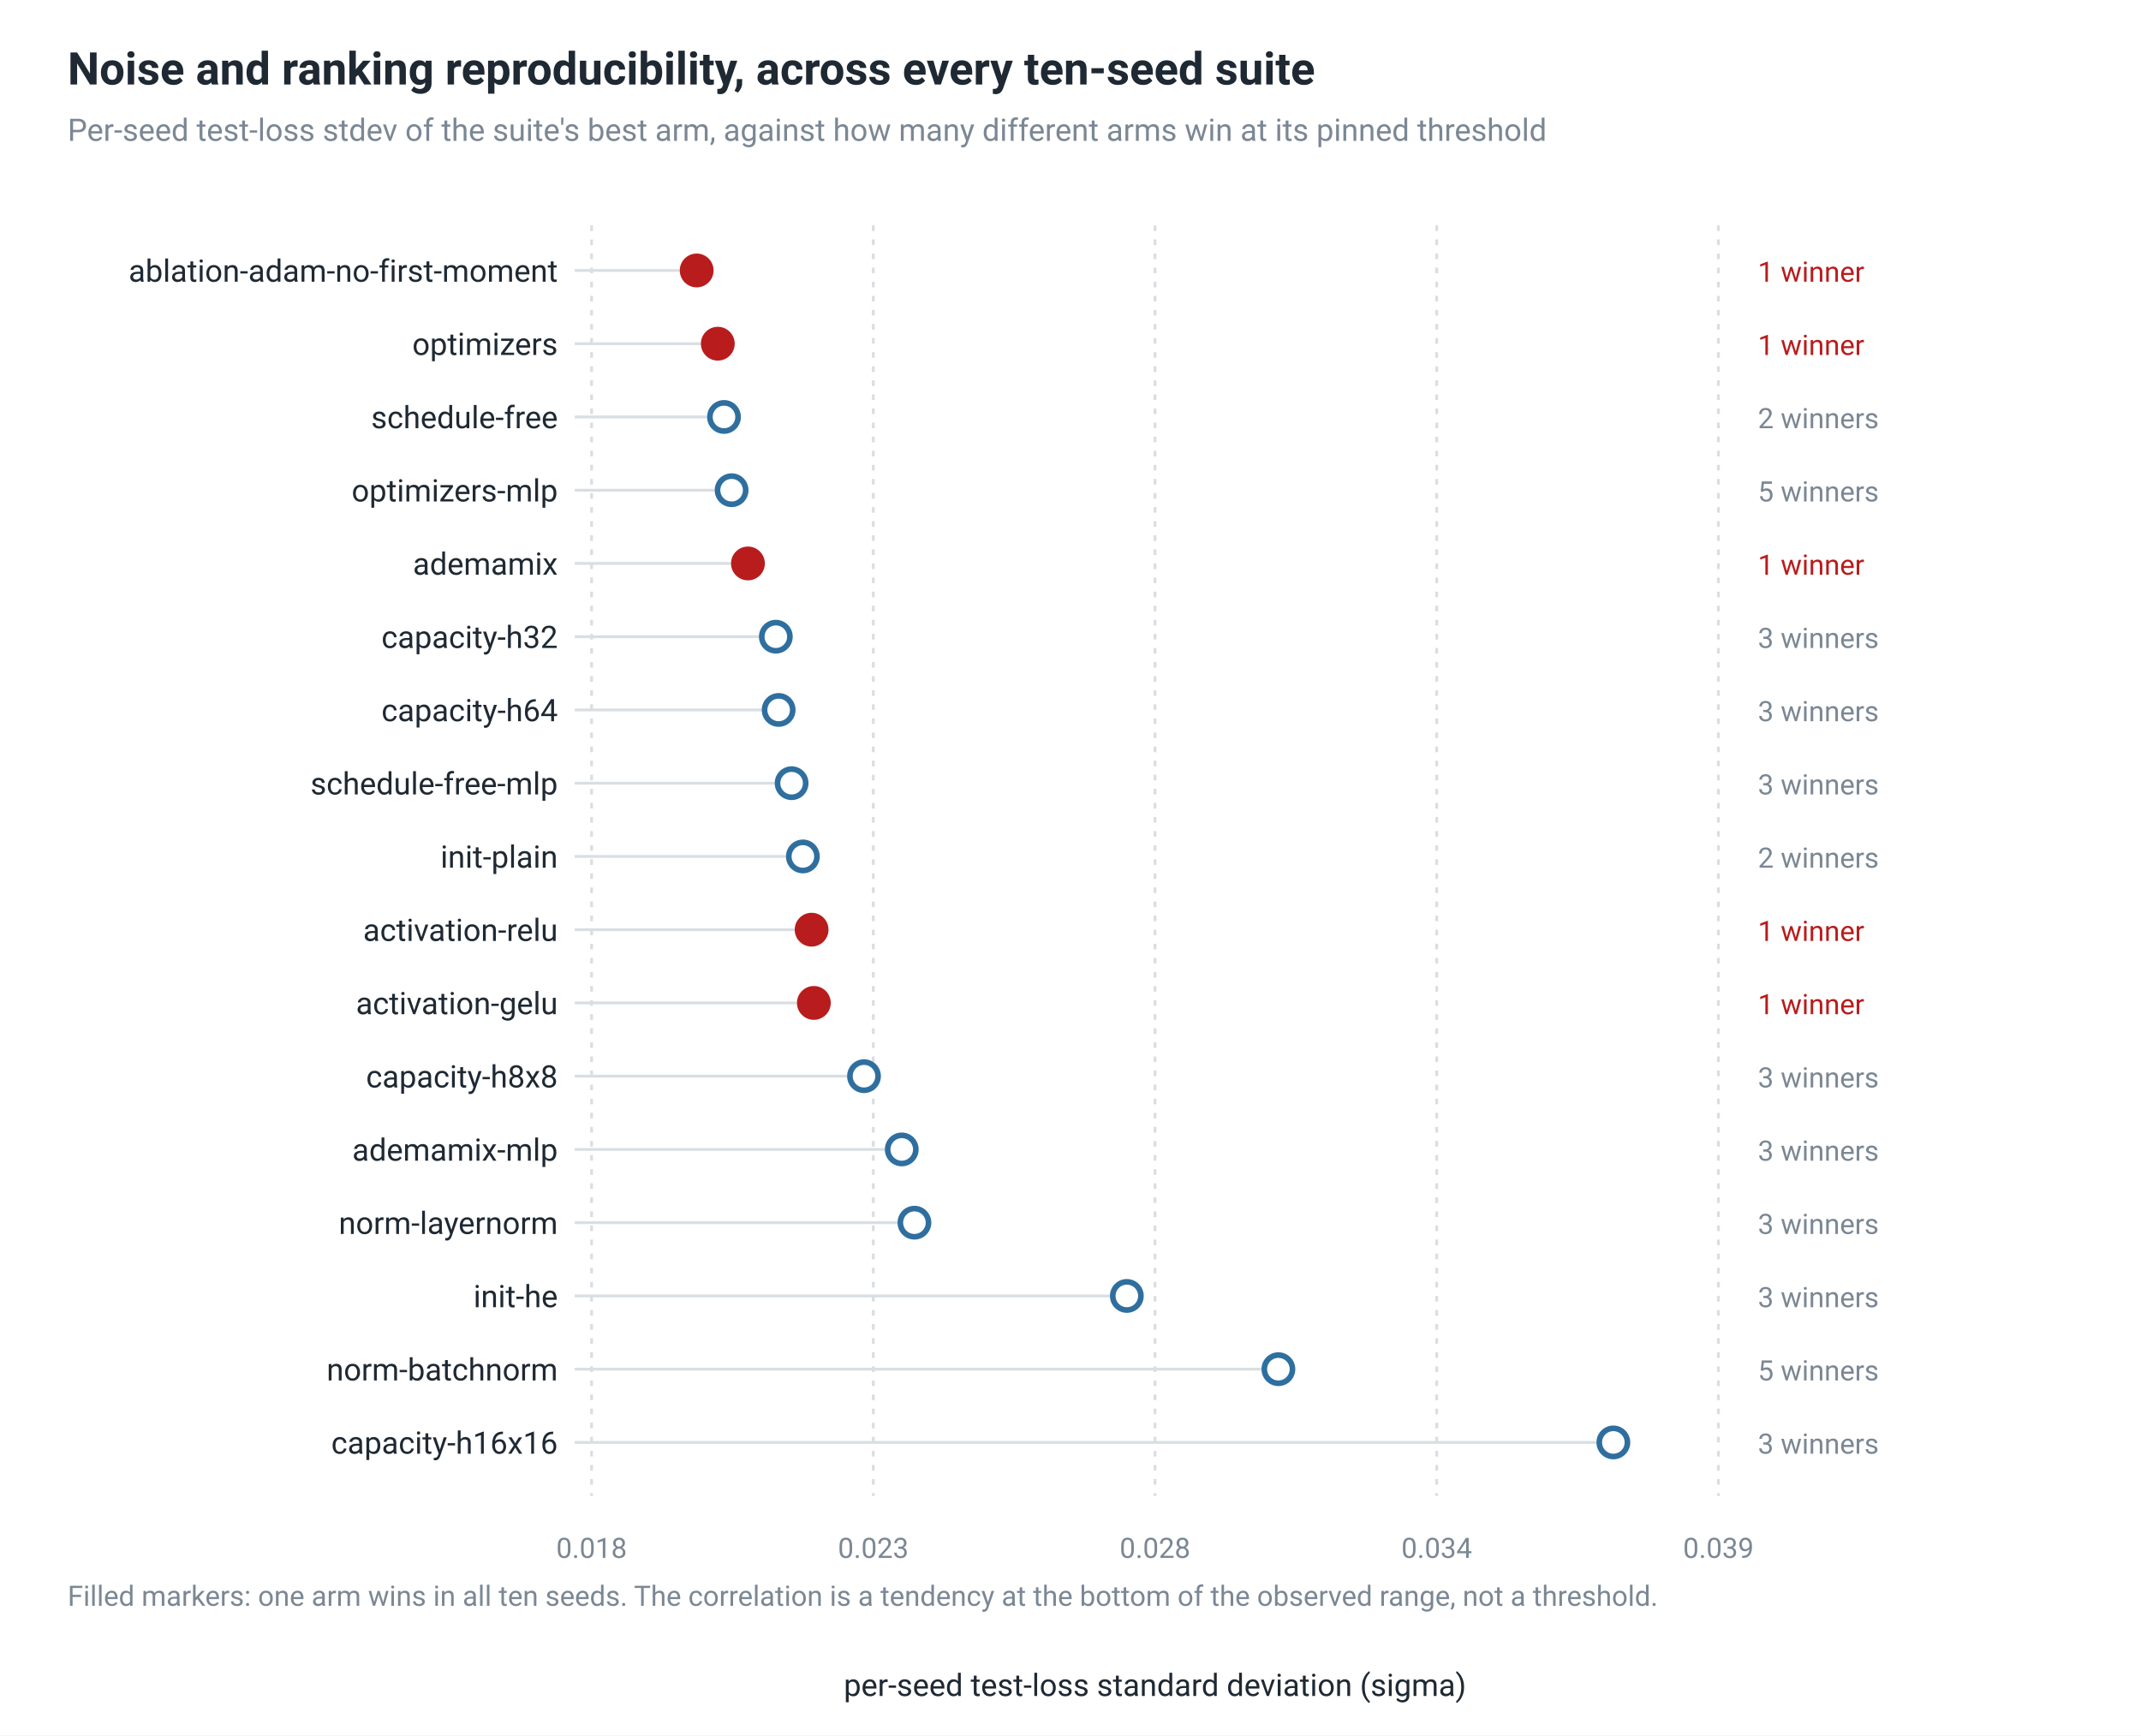
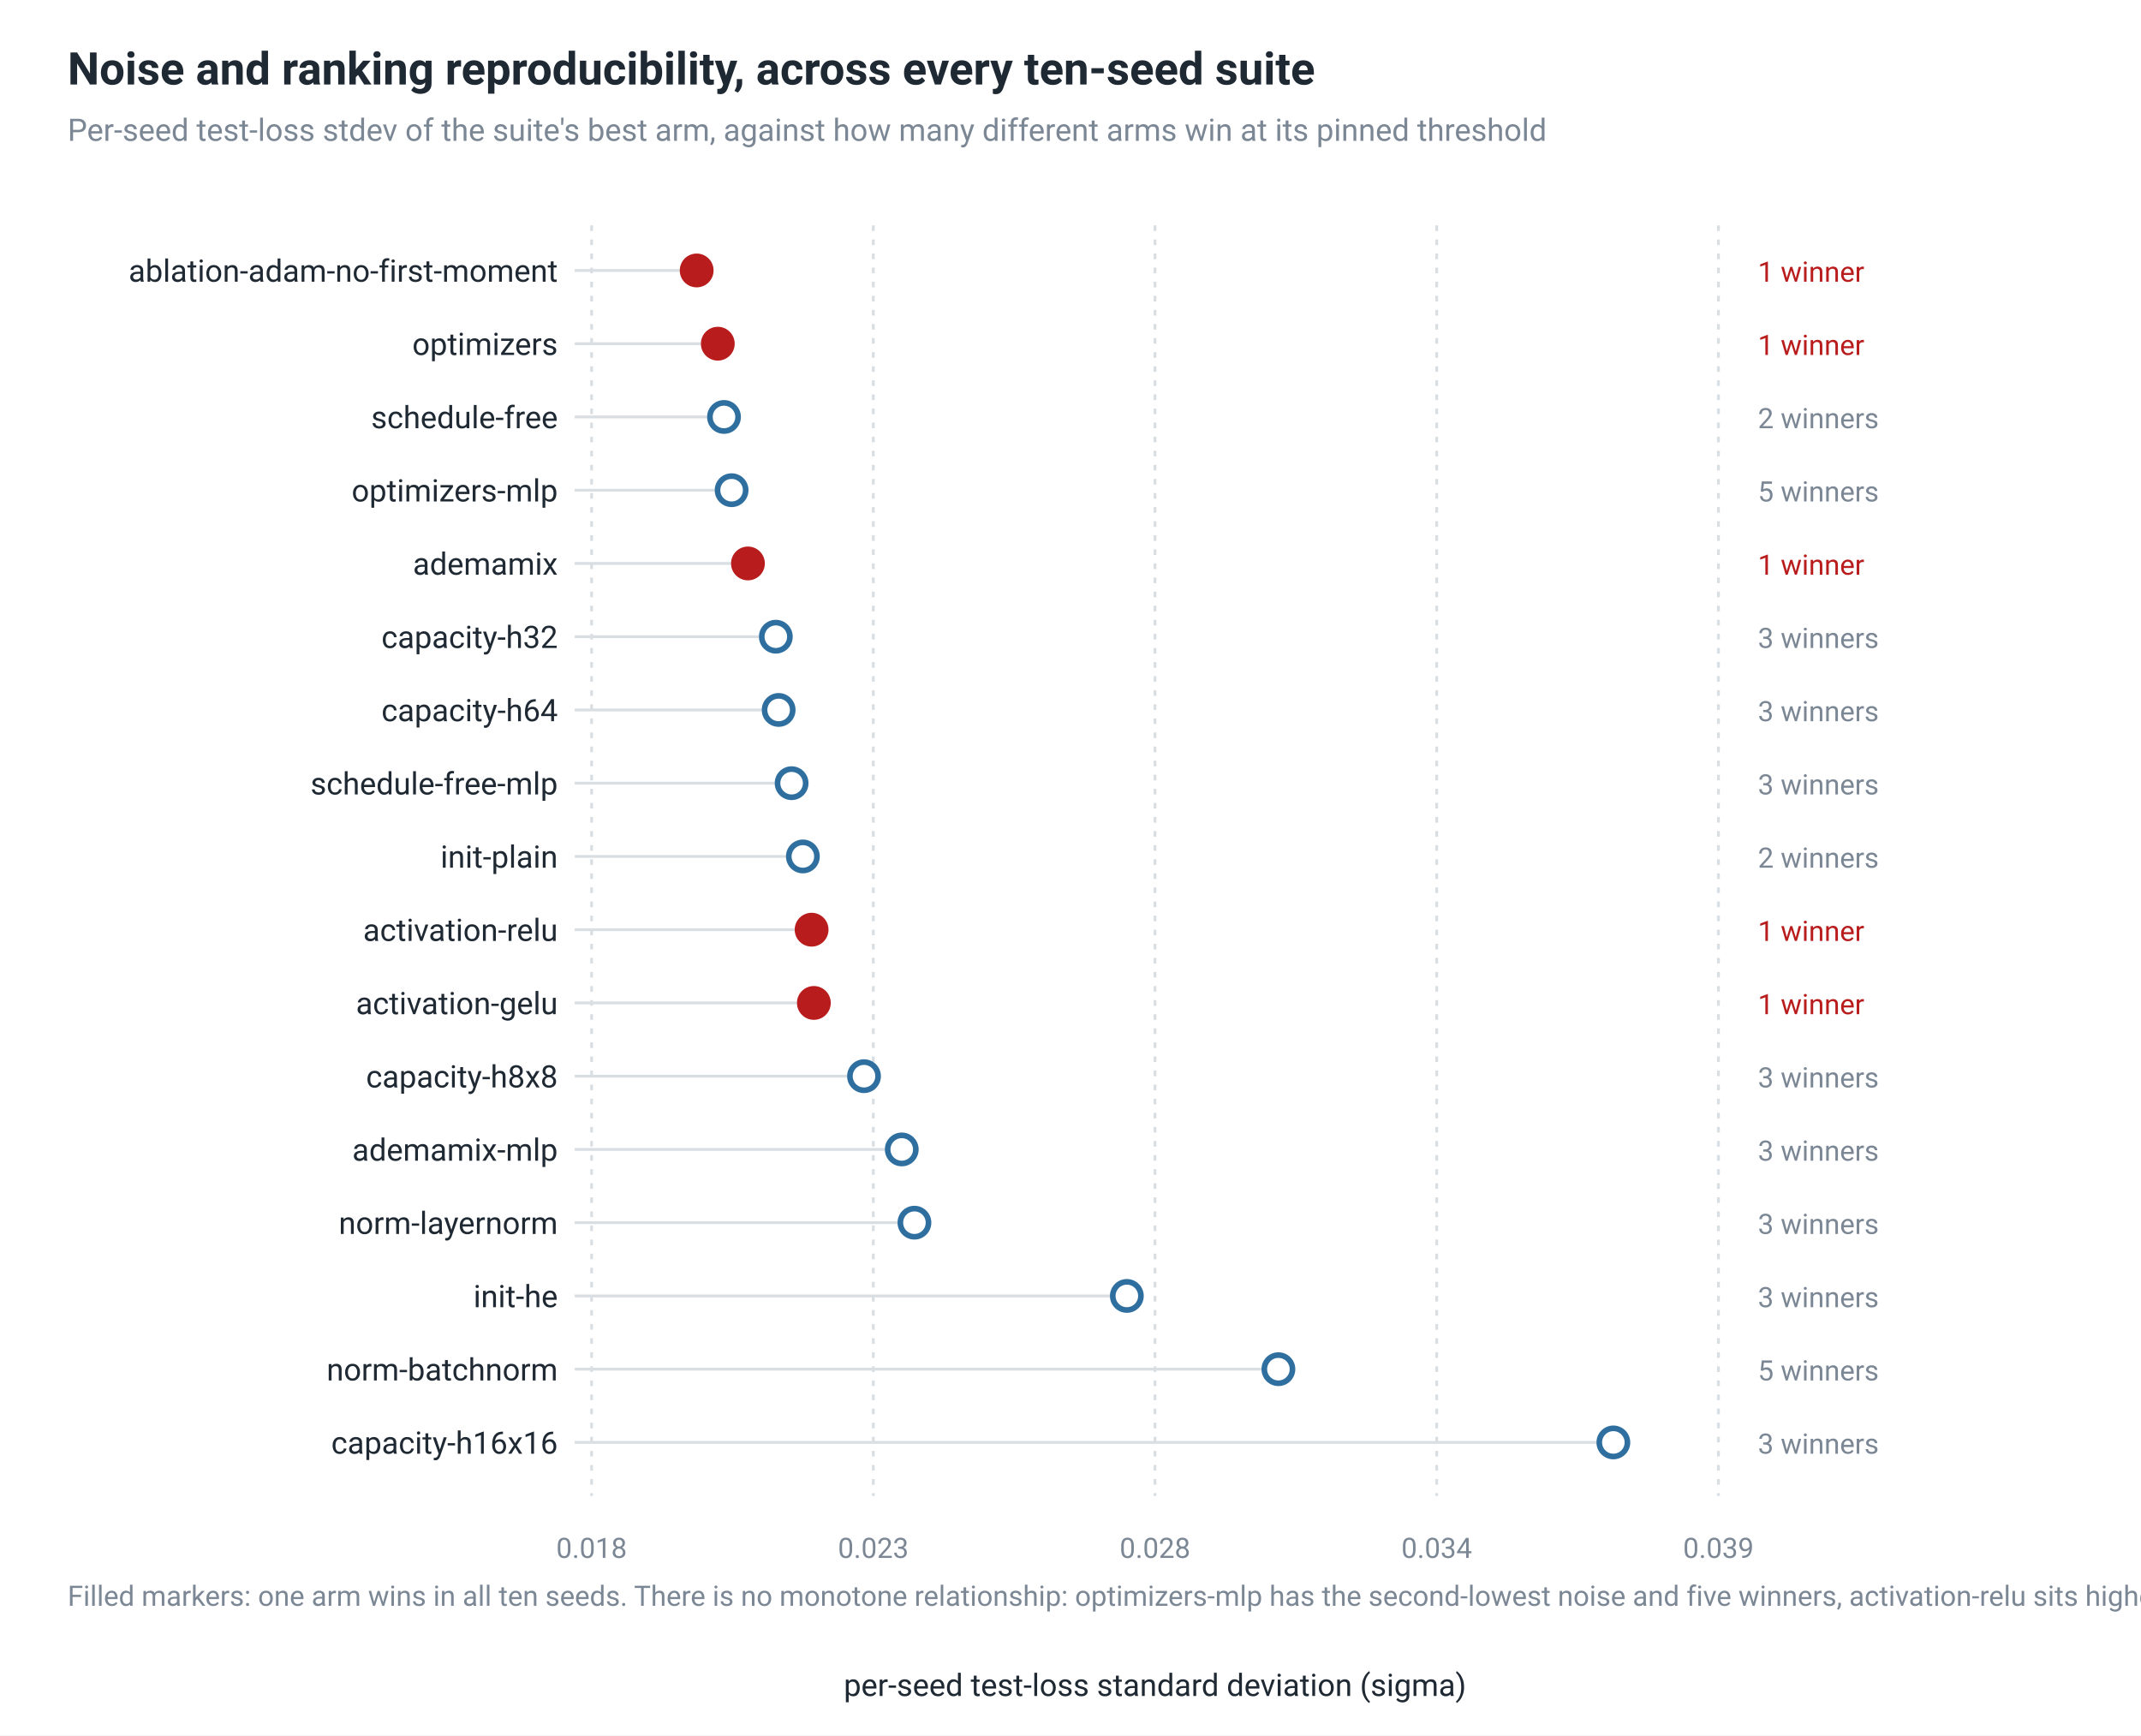
<svg xmlns="http://www.w3.org/2000/svg" width="760" height="616" viewBox="0 0 760 616" role="img" aria-label="Noise and ranking reproducibility, across every ten-seed suite">
  <rect width="760" height="616" fill="white" />
  <text x="24" y="30" font-family="-apple-system,Segoe UI,Roboto,Helvetica,Arial,sans-serif" font-size="16" font-weight="600" fill="#1f2933">Noise and ranking reproducibility, across every ten-seed suite</text>
  <text x="24" y="50" font-family="-apple-system,Segoe UI,Roboto,Helvetica,Arial,sans-serif" font-size="11" fill="#7b8794">Per-seed test-loss stdev of the suite's best arm, against how many different arms win at its pinned threshold</text>
  <line x1="210.0" y1="80" x2="210.0" y2="531.0" stroke="#d9dee3" stroke-width="1" stroke-dasharray="2 3" />
  <text x="210.0" y="553.0" font-family="-apple-system,Segoe UI,Roboto,Helvetica,Arial,sans-serif" font-size="10" fill="#7b8794" text-anchor="middle">0.018</text>
  <line x1="310.0" y1="80" x2="310.0" y2="531.0" stroke="#d9dee3" stroke-width="1" stroke-dasharray="2 3" />
  <text x="310.0" y="553.0" font-family="-apple-system,Segoe UI,Roboto,Helvetica,Arial,sans-serif" font-size="10" fill="#7b8794" text-anchor="middle">0.023</text>
  <line x1="410.0" y1="80" x2="410.0" y2="531.0" stroke="#d9dee3" stroke-width="1" stroke-dasharray="2 3" />
  <text x="410.0" y="553.0" font-family="-apple-system,Segoe UI,Roboto,Helvetica,Arial,sans-serif" font-size="10" fill="#7b8794" text-anchor="middle">0.028</text>
  <line x1="510.0" y1="80" x2="510.0" y2="531.0" stroke="#d9dee3" stroke-width="1" stroke-dasharray="2 3" />
  <text x="510.0" y="553.0" font-family="-apple-system,Segoe UI,Roboto,Helvetica,Arial,sans-serif" font-size="10" fill="#7b8794" text-anchor="middle">0.034</text>
  <line x1="610.0" y1="80" x2="610.0" y2="531.0" stroke="#d9dee3" stroke-width="1" stroke-dasharray="2 3" />
  <text x="610.0" y="553.0" font-family="-apple-system,Segoe UI,Roboto,Helvetica,Arial,sans-serif" font-size="10" fill="#7b8794" text-anchor="middle">0.039</text>
  <text x="410.0" y="602" font-family="-apple-system,Segoe UI,Roboto,Helvetica,Arial,sans-serif" font-size="11" fill="#1f2933" text-anchor="middle">per-seed test-loss standard deviation (sigma)</text>
  <text x="198" y="100.0" font-family="-apple-system,Segoe UI,Roboto,Helvetica,Arial,sans-serif" font-size="11" fill="#1f2933" text-anchor="end">ablation-adam-no-first-moment</text>
  <line x1="204" y1="96.0" x2="241.3" y2="96.0" stroke="#d9dee3" stroke-width="1" />
  <circle cx="247.3" cy="96.0" r="5" fill="#b91c1c" stroke="#b91c1c" stroke-width="2" />
  <text x="624.0" y="100.0" font-family="-apple-system,Segoe UI,Roboto,Helvetica,Arial,sans-serif" font-size="10" fill="#b91c1c">1 winner</text>
  <text x="198" y="126.0" font-family="-apple-system,Segoe UI,Roboto,Helvetica,Arial,sans-serif" font-size="11" fill="#1f2933" text-anchor="end">optimizers</text>
  <line x1="204" y1="122.0" x2="248.8" y2="122.0" stroke="#d9dee3" stroke-width="1" />
  <circle cx="254.8" cy="122.0" r="5" fill="#b91c1c" stroke="#b91c1c" stroke-width="2" />
  <text x="624.0" y="126.0" font-family="-apple-system,Segoe UI,Roboto,Helvetica,Arial,sans-serif" font-size="10" fill="#b91c1c">1 winner</text>
  <text x="198" y="152.0" font-family="-apple-system,Segoe UI,Roboto,Helvetica,Arial,sans-serif" font-size="11" fill="#1f2933" text-anchor="end">schedule-free</text>
  <line x1="204" y1="148.0" x2="251.0" y2="148.0" stroke="#d9dee3" stroke-width="1" />
  <circle cx="257.0" cy="148.0" r="5" fill="white" stroke="#2f6f9f" stroke-width="2" />
  <text x="624.0" y="152.0" font-family="-apple-system,Segoe UI,Roboto,Helvetica,Arial,sans-serif" font-size="10" fill="#7b8794">2 winners</text>
  <text x="198" y="178.0" font-family="-apple-system,Segoe UI,Roboto,Helvetica,Arial,sans-serif" font-size="11" fill="#1f2933" text-anchor="end">optimizers-mlp</text>
  <line x1="204" y1="174.0" x2="253.7" y2="174.0" stroke="#d9dee3" stroke-width="1" />
  <circle cx="259.7" cy="174.0" r="5" fill="white" stroke="#2f6f9f" stroke-width="2" />
  <text x="624.0" y="178.0" font-family="-apple-system,Segoe UI,Roboto,Helvetica,Arial,sans-serif" font-size="10" fill="#7b8794">5 winners</text>
  <text x="198" y="204.0" font-family="-apple-system,Segoe UI,Roboto,Helvetica,Arial,sans-serif" font-size="11" fill="#1f2933" text-anchor="end">ademamix</text>
  <line x1="204" y1="200.0" x2="259.5" y2="200.0" stroke="#d9dee3" stroke-width="1" />
  <circle cx="265.5" cy="200.0" r="5" fill="#b91c1c" stroke="#b91c1c" stroke-width="2" />
  <text x="624.0" y="204.0" font-family="-apple-system,Segoe UI,Roboto,Helvetica,Arial,sans-serif" font-size="10" fill="#b91c1c">1 winner</text>
  <text x="198" y="230.0" font-family="-apple-system,Segoe UI,Roboto,Helvetica,Arial,sans-serif" font-size="11" fill="#1f2933" text-anchor="end">capacity-h32</text>
  <line x1="204" y1="226.0" x2="269.4" y2="226.0" stroke="#d9dee3" stroke-width="1" />
  <circle cx="275.4" cy="226.0" r="5" fill="white" stroke="#2f6f9f" stroke-width="2" />
  <text x="624.0" y="230.0" font-family="-apple-system,Segoe UI,Roboto,Helvetica,Arial,sans-serif" font-size="10" fill="#7b8794">3 winners</text>
  <text x="198" y="256.0" font-family="-apple-system,Segoe UI,Roboto,Helvetica,Arial,sans-serif" font-size="11" fill="#1f2933" text-anchor="end">capacity-h64</text>
  <line x1="204" y1="252.0" x2="270.4" y2="252.0" stroke="#d9dee3" stroke-width="1" />
  <circle cx="276.4" cy="252.0" r="5" fill="white" stroke="#2f6f9f" stroke-width="2" />
  <text x="624.0" y="256.0" font-family="-apple-system,Segoe UI,Roboto,Helvetica,Arial,sans-serif" font-size="10" fill="#7b8794">3 winners</text>
  <text x="198" y="282.0" font-family="-apple-system,Segoe UI,Roboto,Helvetica,Arial,sans-serif" font-size="11" fill="#1f2933" text-anchor="end">schedule-free-mlp</text>
  <line x1="204" y1="278.0" x2="275.0" y2="278.0" stroke="#d9dee3" stroke-width="1" />
  <circle cx="281.0" cy="278.0" r="5" fill="white" stroke="#2f6f9f" stroke-width="2" />
  <text x="624.0" y="282.0" font-family="-apple-system,Segoe UI,Roboto,Helvetica,Arial,sans-serif" font-size="10" fill="#7b8794">3 winners</text>
  <text x="198" y="308.0" font-family="-apple-system,Segoe UI,Roboto,Helvetica,Arial,sans-serif" font-size="11" fill="#1f2933" text-anchor="end">init-plain</text>
  <line x1="204" y1="304.0" x2="279.0" y2="304.0" stroke="#d9dee3" stroke-width="1" />
  <circle cx="285.0" cy="304.0" r="5" fill="white" stroke="#2f6f9f" stroke-width="2" />
  <text x="624.0" y="308.0" font-family="-apple-system,Segoe UI,Roboto,Helvetica,Arial,sans-serif" font-size="10" fill="#7b8794">2 winners</text>
  <text x="198" y="334.0" font-family="-apple-system,Segoe UI,Roboto,Helvetica,Arial,sans-serif" font-size="11" fill="#1f2933" text-anchor="end">activation-relu</text>
  <line x1="204" y1="330.0" x2="282.1" y2="330.0" stroke="#d9dee3" stroke-width="1" />
  <circle cx="288.1" cy="330.0" r="5" fill="#b91c1c" stroke="#b91c1c" stroke-width="2" />
  <text x="624.0" y="334.0" font-family="-apple-system,Segoe UI,Roboto,Helvetica,Arial,sans-serif" font-size="10" fill="#b91c1c">1 winner</text>
  <text x="198" y="360.0" font-family="-apple-system,Segoe UI,Roboto,Helvetica,Arial,sans-serif" font-size="11" fill="#1f2933" text-anchor="end">activation-gelu</text>
  <line x1="204" y1="356.0" x2="282.9" y2="356.0" stroke="#d9dee3" stroke-width="1" />
  <circle cx="288.9" cy="356.0" r="5" fill="#b91c1c" stroke="#b91c1c" stroke-width="2" />
  <text x="624.0" y="360.0" font-family="-apple-system,Segoe UI,Roboto,Helvetica,Arial,sans-serif" font-size="10" fill="#b91c1c">1 winner</text>
  <text x="198" y="386.0" font-family="-apple-system,Segoe UI,Roboto,Helvetica,Arial,sans-serif" font-size="11" fill="#1f2933" text-anchor="end">capacity-h8x8</text>
  <line x1="204" y1="382.0" x2="300.7" y2="382.0" stroke="#d9dee3" stroke-width="1" />
  <circle cx="306.7" cy="382.0" r="5" fill="white" stroke="#2f6f9f" stroke-width="2" />
  <text x="624.0" y="386.0" font-family="-apple-system,Segoe UI,Roboto,Helvetica,Arial,sans-serif" font-size="10" fill="#7b8794">3 winners</text>
  <text x="198" y="412.0" font-family="-apple-system,Segoe UI,Roboto,Helvetica,Arial,sans-serif" font-size="11" fill="#1f2933" text-anchor="end">ademamix-mlp</text>
  <line x1="204" y1="408.0" x2="314.1" y2="408.0" stroke="#d9dee3" stroke-width="1" />
  <circle cx="320.1" cy="408.0" r="5" fill="white" stroke="#2f6f9f" stroke-width="2" />
  <text x="624.0" y="412.0" font-family="-apple-system,Segoe UI,Roboto,Helvetica,Arial,sans-serif" font-size="10" fill="#7b8794">3 winners</text>
  <text x="198" y="438.0" font-family="-apple-system,Segoe UI,Roboto,Helvetica,Arial,sans-serif" font-size="11" fill="#1f2933" text-anchor="end">norm-layernorm</text>
  <line x1="204" y1="434.0" x2="318.6" y2="434.0" stroke="#d9dee3" stroke-width="1" />
  <circle cx="324.6" cy="434.0" r="5" fill="white" stroke="#2f6f9f" stroke-width="2" />
  <text x="624.0" y="438.0" font-family="-apple-system,Segoe UI,Roboto,Helvetica,Arial,sans-serif" font-size="10" fill="#7b8794">3 winners</text>
  <text x="198" y="464.0" font-family="-apple-system,Segoe UI,Roboto,Helvetica,Arial,sans-serif" font-size="11" fill="#1f2933" text-anchor="end">init-he</text>
  <line x1="204" y1="460.0" x2="394.0" y2="460.0" stroke="#d9dee3" stroke-width="1" />
  <circle cx="400.0" cy="460.0" r="5" fill="white" stroke="#2f6f9f" stroke-width="2" />
  <text x="624.0" y="464.0" font-family="-apple-system,Segoe UI,Roboto,Helvetica,Arial,sans-serif" font-size="10" fill="#7b8794">3 winners</text>
  <text x="198" y="490.0" font-family="-apple-system,Segoe UI,Roboto,Helvetica,Arial,sans-serif" font-size="11" fill="#1f2933" text-anchor="end">norm-batchnorm</text>
  <line x1="204" y1="486.0" x2="447.8" y2="486.0" stroke="#d9dee3" stroke-width="1" />
  <circle cx="453.8" cy="486.0" r="5" fill="white" stroke="#2f6f9f" stroke-width="2" />
  <text x="624.0" y="490.0" font-family="-apple-system,Segoe UI,Roboto,Helvetica,Arial,sans-serif" font-size="10" fill="#7b8794">5 winners</text>
  <text x="198" y="516.0" font-family="-apple-system,Segoe UI,Roboto,Helvetica,Arial,sans-serif" font-size="11" fill="#1f2933" text-anchor="end">capacity-h16x16</text>
  <line x1="204" y1="512.0" x2="566.7" y2="512.0" stroke="#d9dee3" stroke-width="1" />
  <circle cx="572.7" cy="512.0" r="5" fill="white" stroke="#2f6f9f" stroke-width="2" />
  <text x="624.0" y="516.0" font-family="-apple-system,Segoe UI,Roboto,Helvetica,Arial,sans-serif" font-size="10" fill="#7b8794">3 winners</text>
-   <text x="24" y="570" font-family="-apple-system,Segoe UI,Roboto,Helvetica,Arial,sans-serif" font-size="10" fill="#7b8794">Filled markers: one arm wins in all ten seeds. The correlation is a tendency at the bottom of the observed range, not a threshold.</text>
+   <text x="24" y="570" font-family="-apple-system,Segoe UI,Roboto,Helvetica,Arial,sans-serif" font-size="10" fill="#7b8794">Filled markers: one arm wins in all ten seeds. There is no monotone relationship: optimizers-mlp has the second-lowest noise and five winners, activation-relu sits higher and has one.</text>
</svg>
